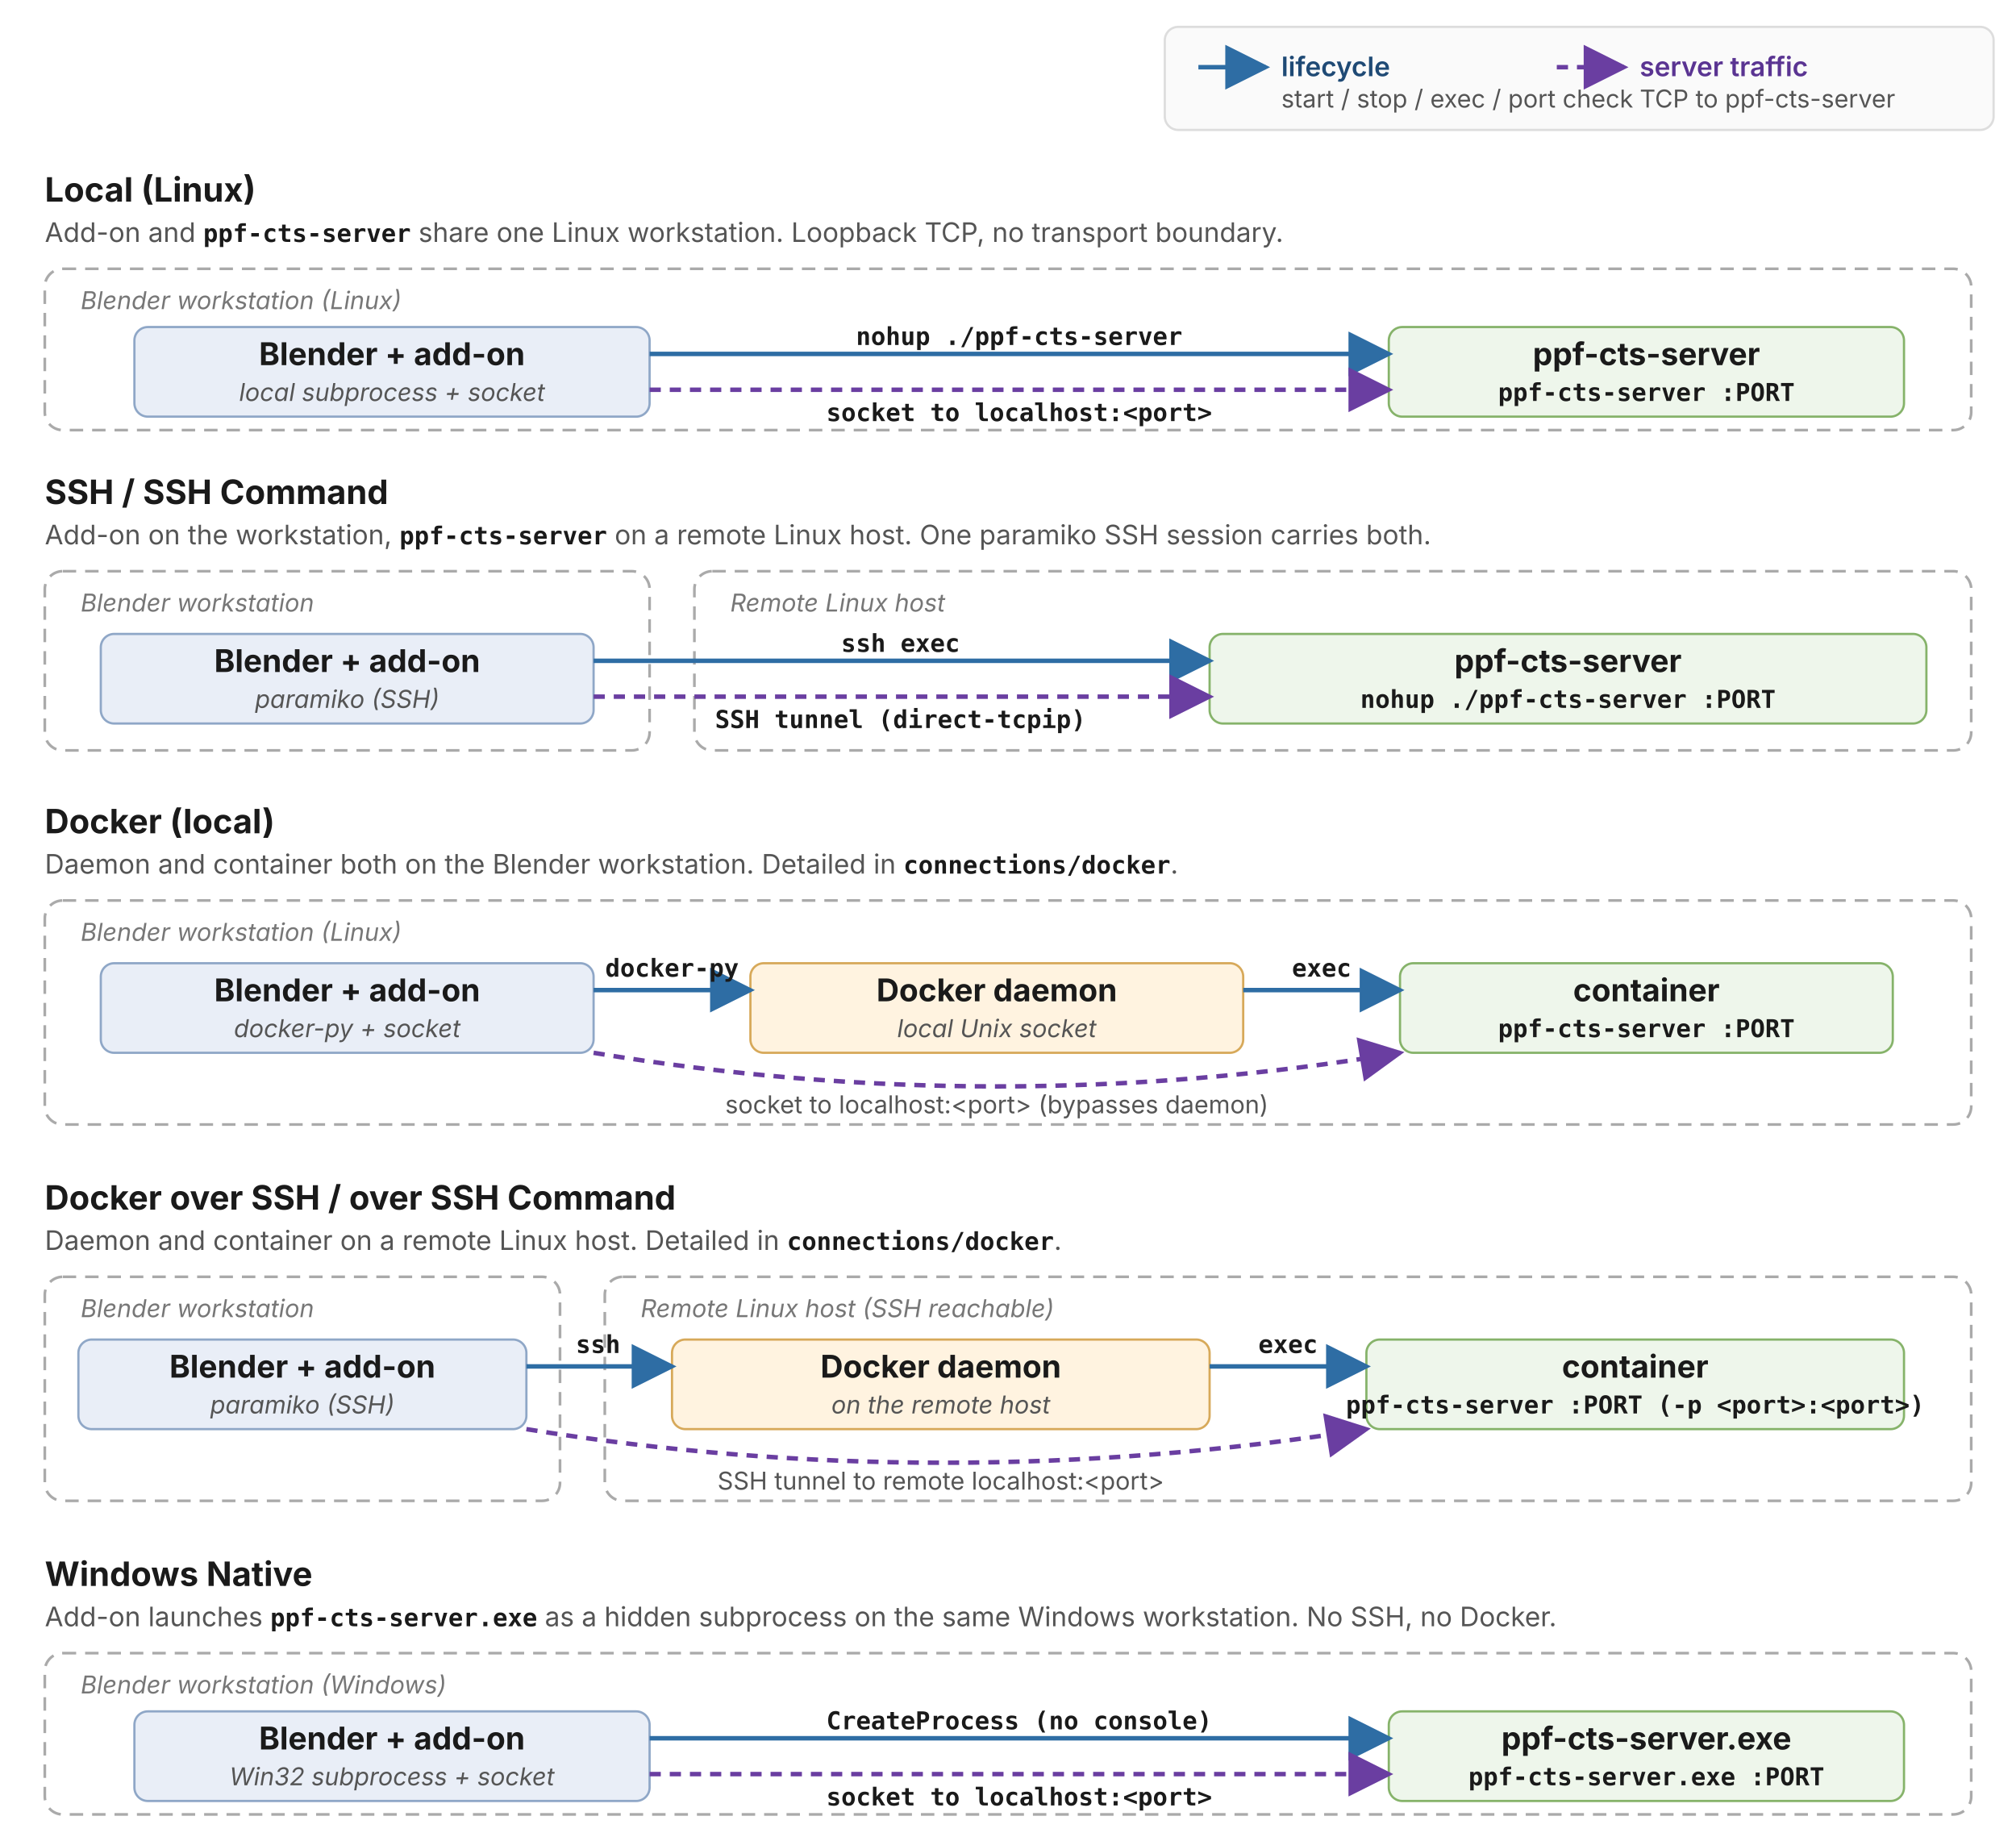
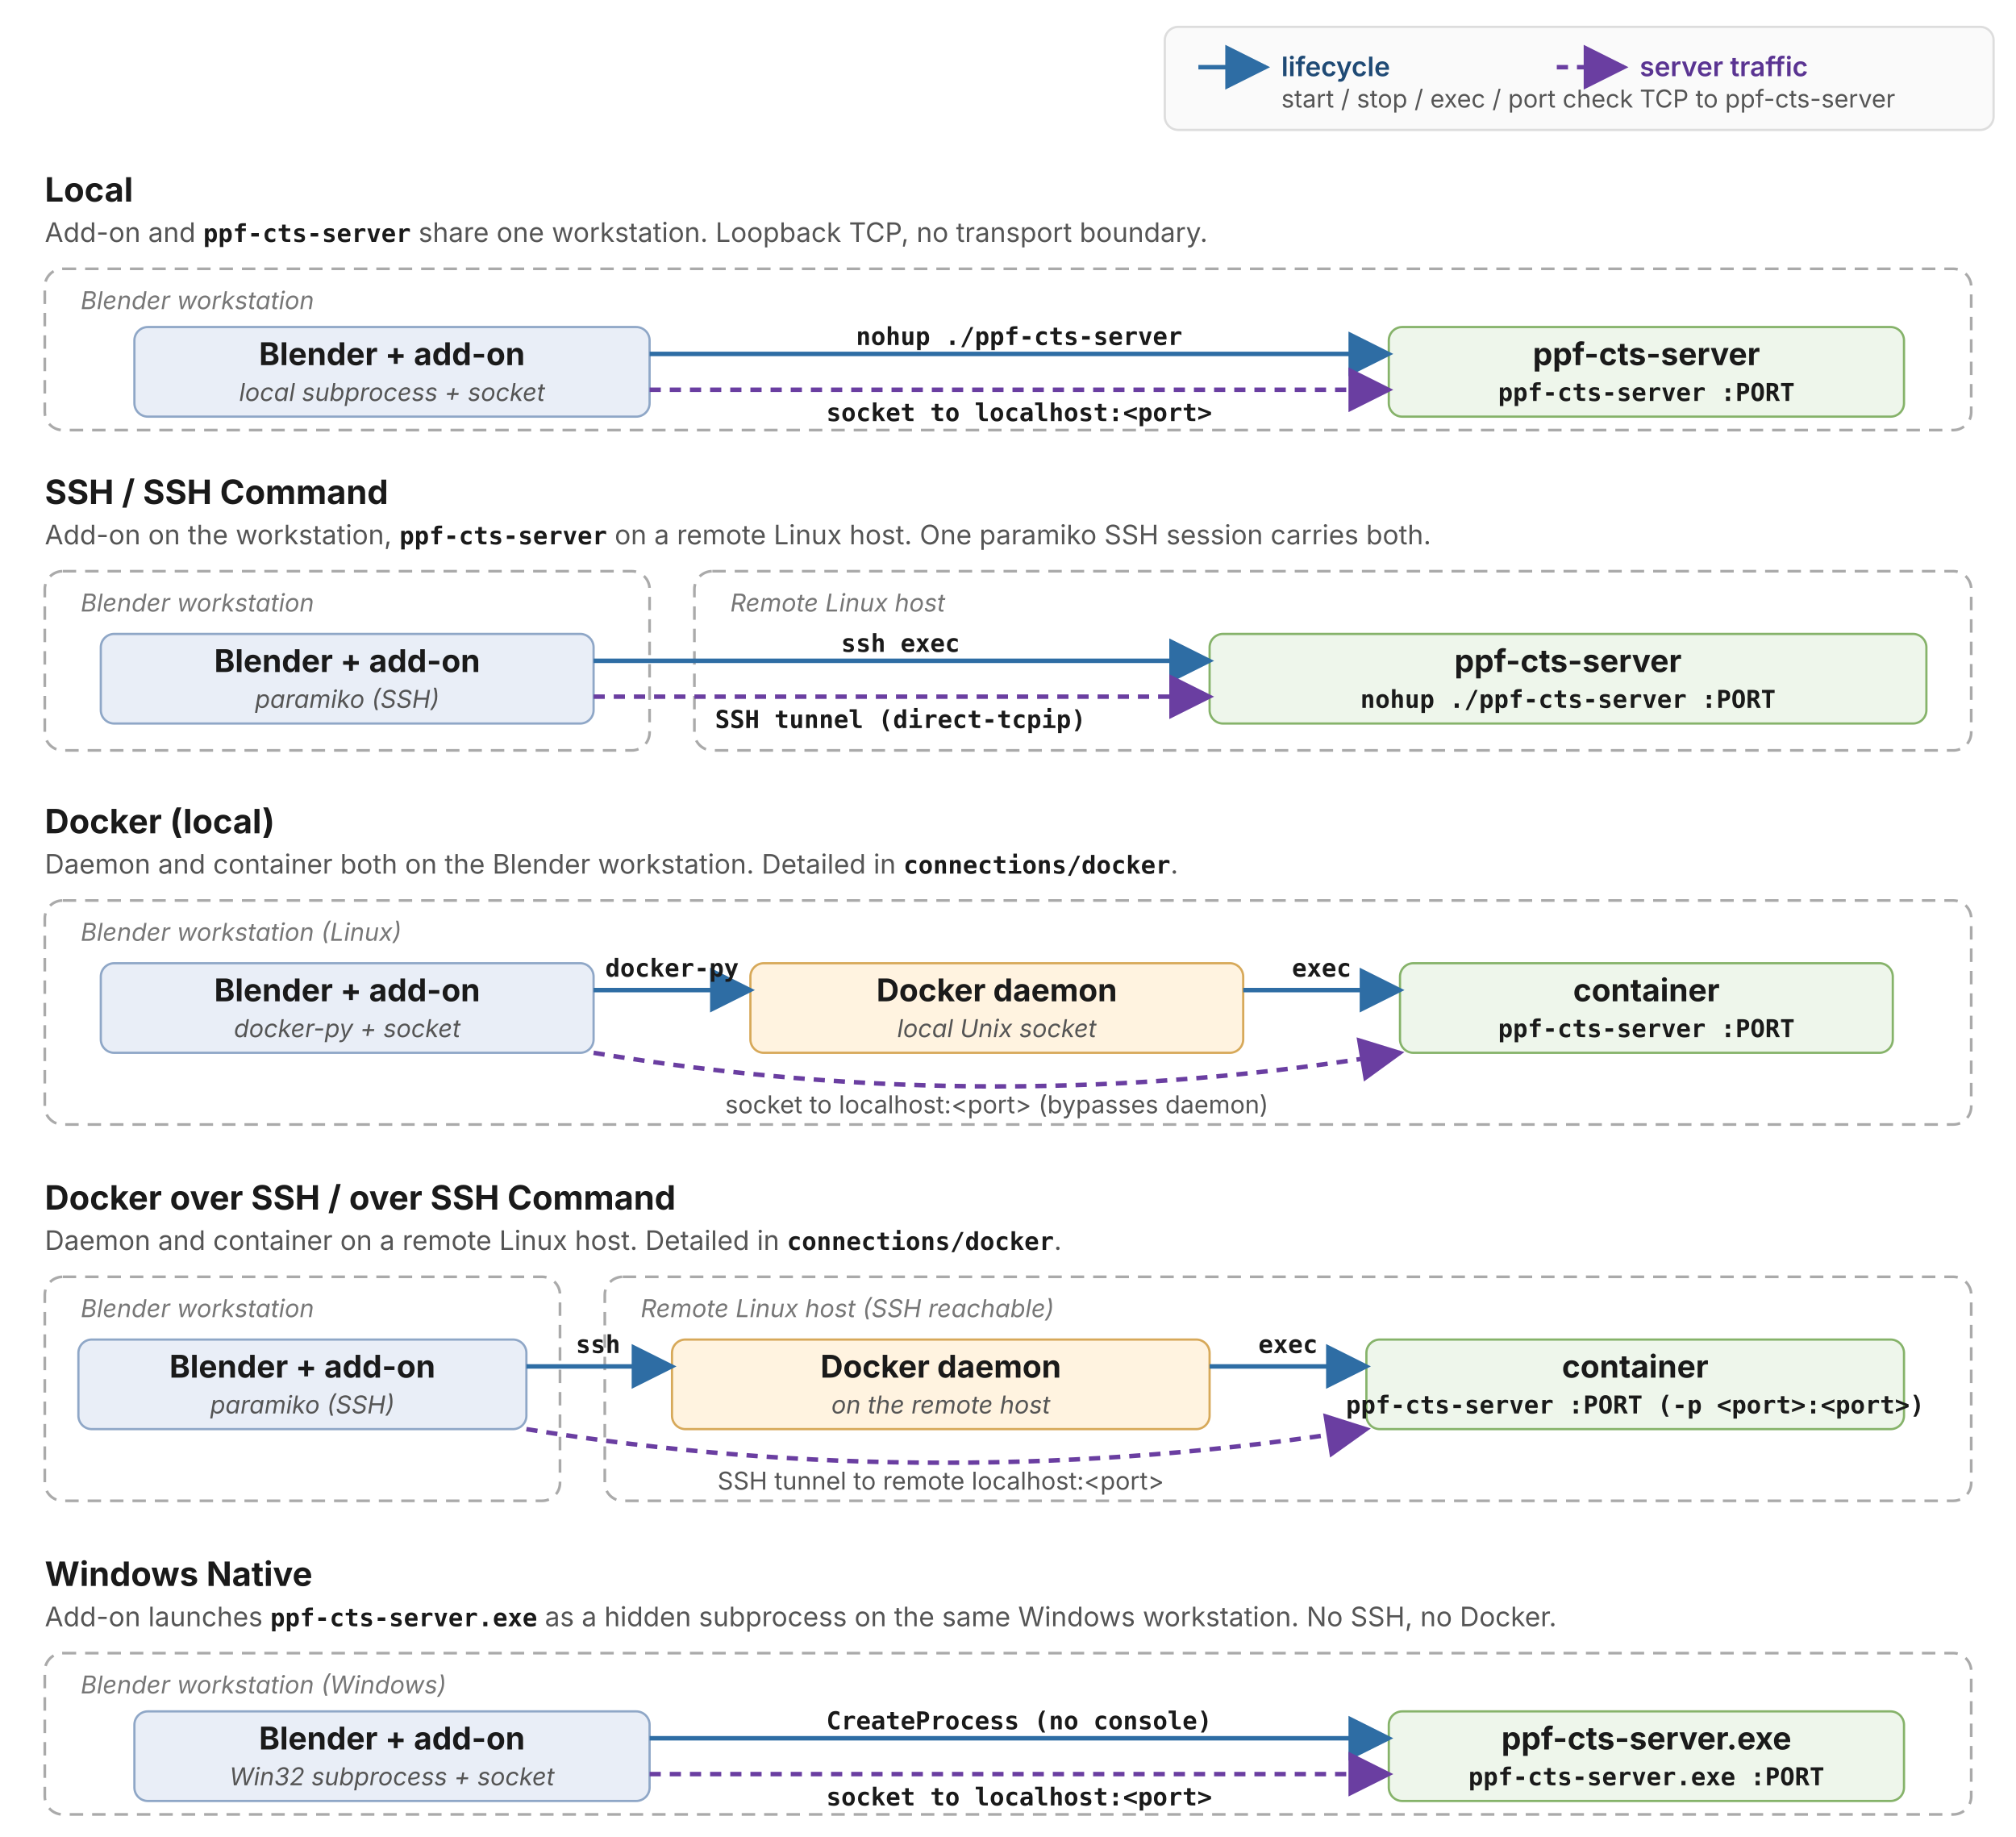
<svg xmlns="http://www.w3.org/2000/svg" viewBox="0 0 900 820" role="img" aria-label="Transport topologies: where the Blender add-on and ppf-cts-server live for each of the five connection types, and how the add-on reaches the solver in each one">
  <defs>
    <marker id="f-arrow-b" viewBox="0 0 10 10" refX="9" refY="5" markerWidth="10" markerHeight="10" orient="auto-start-reverse">
      <path d="M 0 0 L 10 5 L 0 10 z" fill="#2e6da4" />
    </marker>
    <marker id="f-arrow-p" viewBox="0 0 10 10" refX="9" refY="5" markerWidth="10" markerHeight="10" orient="auto-start-reverse">
      <path d="M 0 0 L 10 5 L 0 10 z" fill="#6a3ea1" />
    </marker>
  </defs>
  <style>
    .hdr-title     { font: 700 14px -apple-system, BlinkMacSystemFont, "Segoe UI", sans-serif; fill: #1a1a1a; }
    .hdr-sub       { font: italic 11px -apple-system, sans-serif; fill: #555; }
    .hdr-addon     { fill: #e9eef7; stroke: #8fa7c7; stroke-width: 1; }
    .hdr-host      { fill: #fff3e0; stroke: #d7a95a; stroke-width: 1; }
    .hdr-container { fill: #eef6eb; stroke: #86b36a; stroke-width: 1; }
    .mode-title    { font: 700 15px -apple-system, sans-serif; fill: #1a1a1a; }
    .mode-sub      { font: 12px -apple-system, sans-serif; fill: #555; }
    .arr-ctl       { stroke: #2e6da4; stroke-width: 2; fill: none; }
    .arr-data      { stroke: #6a3ea1; stroke-width: 2; fill: none; stroke-dasharray: 5 4; }
    .lbl-ctl       { font: 600 12px -apple-system, sans-serif; fill: #1f4a75; }
    .lbl-data      { font: 600 12px -apple-system, sans-serif; fill: #5a3492; }
    .lbl-mono      { font: 600 11px "Menlo", "Consolas", monospace; fill: #1a1a1a; }
    .note          { font: 11px -apple-system, sans-serif; fill: #555; }
    .machine-box   { fill: none; stroke: #aaa; stroke-width: 1.2; stroke-dasharray: 6 4; }
    .machine-lbl   { font: italic 11px -apple-system, sans-serif; fill: #777; }
    .legend-box    { fill: #fafafa; stroke: #ddd; stroke-width: 1; }
  </style>
  <rect x="520" y="12" width="370" height="46" rx="6" class="legend-box" />
  <line x1="535" y1="30" x2="565" y2="30" class="arr-ctl" marker-end="url(#f-arrow-b)" />
  <text x="572" y="34" class="lbl-ctl">lifecycle</text>
  <text x="572" y="48" class="note">start / stop / exec / port check</text>
  <line x1="695" y1="30" x2="725" y2="30" class="arr-data" marker-end="url(#f-arrow-p)" />
  <text x="732" y="34" class="lbl-data">server traffic</text>
  <text x="732" y="48" class="note">TCP to ppf-cts-server</text>
-   <text x="20" y="90" class="mode-title">Local (Linux)</text>
-   <text x="20" y="108" class="mode-sub">Add-on and <tspan class="lbl-mono">ppf-cts-server</tspan> share one Linux workstation. Loopback TCP, no transport boundary.</text>
+   <text x="20" y="90" class="mode-title">Local</text>
+   <text x="20" y="108" class="mode-sub">Add-on and <tspan class="lbl-mono">ppf-cts-server</tspan> share one workstation. Loopback TCP, no transport boundary.</text>
  <rect x="20" y="120" width="860" height="72" rx="8" class="machine-box" />
-   <text x="36" y="138" class="machine-lbl">Blender workstation (Linux)</text>
+   <text x="36" y="138" class="machine-lbl">Blender workstation</text>
  <rect x="60" y="146" width="230" height="40" rx="6" class="hdr-addon" />
  <text x="175" y="163" text-anchor="middle" class="hdr-title">Blender + add-on</text>
  <text x="175" y="179" text-anchor="middle" class="hdr-sub">local subprocess + socket</text>
  <rect x="620" y="146" width="230" height="40" rx="6" class="hdr-container" />
  <text x="735" y="163" text-anchor="middle" class="hdr-title">ppf-cts-server</text>
  <text x="735" y="179" text-anchor="middle" class="lbl-mono">ppf-cts-server :PORT</text>
  <line x1="290" y1="158" x2="620" y2="158" class="arr-ctl" marker-end="url(#f-arrow-b)" />
  <line x1="290" y1="174" x2="620" y2="174" class="arr-data" marker-end="url(#f-arrow-p)" />
  <text x="455" y="154" text-anchor="middle" class="lbl-mono">nohup ./ppf-cts-server</text>
  <text x="455" y="188" text-anchor="middle" class="lbl-mono">socket to localhost:&lt;port&gt;</text>
  <text x="20" y="225" class="mode-title">SSH  /  SSH Command</text>
  <text x="20" y="243" class="mode-sub">Add-on on the workstation, <tspan class="lbl-mono">ppf-cts-server</tspan> on a remote Linux host. One paramiko SSH session carries both.</text>
  <rect x="20" y="255" width="270" height="80" rx="8" class="machine-box" />
  <text x="36" y="273" class="machine-lbl">Blender workstation</text>
  <rect x="310" y="255" width="570" height="80" rx="8" class="machine-box" />
  <text x="326" y="273" class="machine-lbl">Remote Linux host</text>
  <rect x="45" y="283" width="220" height="40" rx="6" class="hdr-addon" />
  <text x="155" y="300" text-anchor="middle" class="hdr-title">Blender + add-on</text>
  <text x="155" y="316" text-anchor="middle" class="hdr-sub">paramiko (SSH)</text>
  <rect x="540" y="283" width="320" height="40" rx="6" class="hdr-container" />
  <text x="700" y="300" text-anchor="middle" class="hdr-title">ppf-cts-server</text>
  <text x="700" y="316" text-anchor="middle" class="lbl-mono">nohup ./ppf-cts-server :PORT</text>
  <line x1="265" y1="295" x2="540" y2="295" class="arr-ctl" marker-end="url(#f-arrow-b)" />
  <line x1="265" y1="311" x2="540" y2="311" class="arr-data" marker-end="url(#f-arrow-p)" />
  <text x="402" y="291" text-anchor="middle" class="lbl-mono">ssh exec</text>
  <text x="402" y="325" text-anchor="middle" class="lbl-mono">SSH tunnel (direct-tcpip)</text>
  <text x="20" y="372" class="mode-title">Docker (local)</text>
  <text x="20" y="390" class="mode-sub">Daemon and container both on the Blender workstation. Detailed in <tspan class="lbl-mono">connections/docker</tspan>.</text>
  <rect x="20" y="402" width="860" height="100" rx="8" class="machine-box" />
  <text x="36" y="420" class="machine-lbl">Blender workstation (Linux)</text>
  <rect x="45" y="430" width="220" height="40" rx="6" class="hdr-addon" />
  <text x="155" y="447" text-anchor="middle" class="hdr-title">Blender + add-on</text>
  <text x="155" y="463" text-anchor="middle" class="hdr-sub">docker-py + socket</text>
  <rect x="335" y="430" width="220" height="40" rx="6" class="hdr-host" />
  <text x="445" y="447" text-anchor="middle" class="hdr-title">Docker daemon</text>
  <text x="445" y="463" text-anchor="middle" class="hdr-sub">local Unix socket</text>
  <rect x="625" y="430" width="220" height="40" rx="6" class="hdr-container" />
  <text x="735" y="447" text-anchor="middle" class="hdr-title">container</text>
  <text x="735" y="463" text-anchor="middle" class="lbl-mono">ppf-cts-server :PORT</text>
  <line x1="265" y1="442" x2="335" y2="442" class="arr-ctl" marker-end="url(#f-arrow-b)" />
  <line x1="555" y1="442" x2="625" y2="442" class="arr-ctl" marker-end="url(#f-arrow-b)" />
  <text x="300" y="436" text-anchor="middle" class="lbl-mono">docker-py</text>
  <text x="590" y="436" text-anchor="middle" class="lbl-mono">exec</text>
  <path d="M 265 470 Q 445 500 625 470" class="arr-data" marker-end="url(#f-arrow-p)" />
  <text x="445" y="497" text-anchor="middle" class="note">socket to localhost:&lt;port&gt; (bypasses daemon)</text>
  <text x="20" y="540" class="mode-title">Docker over SSH  /  over SSH Command</text>
  <text x="20" y="558" class="mode-sub">Daemon and container on a remote Linux host. Detailed in <tspan class="lbl-mono">connections/docker</tspan>.</text>
  <rect x="20" y="570" width="230" height="100" rx="8" class="machine-box" />
  <text x="36" y="588" class="machine-lbl">Blender workstation</text>
  <rect x="270" y="570" width="610" height="100" rx="8" class="machine-box" />
  <text x="286" y="588" class="machine-lbl">Remote Linux host (SSH reachable)</text>
  <rect x="35" y="598" width="200" height="40" rx="6" class="hdr-addon" />
  <text x="135" y="615" text-anchor="middle" class="hdr-title">Blender + add-on</text>
  <text x="135" y="631" text-anchor="middle" class="hdr-sub">paramiko (SSH)</text>
  <rect x="300" y="598" width="240" height="40" rx="6" class="hdr-host" />
  <text x="420" y="615" text-anchor="middle" class="hdr-title">Docker daemon</text>
  <text x="420" y="631" text-anchor="middle" class="hdr-sub">on the remote host</text>
  <rect x="610" y="598" width="240" height="40" rx="6" class="hdr-container" />
  <text x="730" y="615" text-anchor="middle" class="hdr-title">container</text>
  <text x="730" y="631" text-anchor="middle" class="lbl-mono">ppf-cts-server :PORT (-p &lt;port&gt;:&lt;port&gt;)</text>
  <line x1="235" y1="610" x2="300" y2="610" class="arr-ctl" marker-end="url(#f-arrow-b)" />
  <line x1="540" y1="610" x2="610" y2="610" class="arr-ctl" marker-end="url(#f-arrow-b)" />
  <text x="267" y="604" text-anchor="middle" class="lbl-mono">ssh</text>
  <text x="575" y="604" text-anchor="middle" class="lbl-mono">exec</text>
  <path d="M 235 638 Q 420 668 610 638" class="arr-data" marker-end="url(#f-arrow-p)" />
  <text x="420" y="665" text-anchor="middle" class="note">SSH tunnel to remote localhost:&lt;port&gt;</text>
  <text x="20" y="708" class="mode-title">Windows Native</text>
  <text x="20" y="726" class="mode-sub">Add-on launches <tspan class="lbl-mono">ppf-cts-server.exe</tspan> as a hidden subprocess on the same Windows workstation. No SSH, no Docker.</text>
  <rect x="20" y="738" width="860" height="72" rx="8" class="machine-box" />
  <text x="36" y="756" class="machine-lbl">Blender workstation (Windows)</text>
  <rect x="60" y="764" width="230" height="40" rx="6" class="hdr-addon" />
  <text x="175" y="781" text-anchor="middle" class="hdr-title">Blender + add-on</text>
  <text x="175" y="797" text-anchor="middle" class="hdr-sub">Win32 subprocess + socket</text>
  <rect x="620" y="764" width="230" height="40" rx="6" class="hdr-container" />
  <text x="735" y="781" text-anchor="middle" class="hdr-title">ppf-cts-server.exe</text>
  <text x="735" y="797" text-anchor="middle" class="lbl-mono">ppf-cts-server.exe :PORT</text>
  <line x1="290" y1="776" x2="620" y2="776" class="arr-ctl" marker-end="url(#f-arrow-b)" />
  <line x1="290" y1="792" x2="620" y2="792" class="arr-data" marker-end="url(#f-arrow-p)" />
  <text x="455" y="772" text-anchor="middle" class="lbl-mono">CreateProcess (no console)</text>
  <text x="455" y="806" text-anchor="middle" class="lbl-mono">socket to localhost:&lt;port&gt;</text>
</svg>
